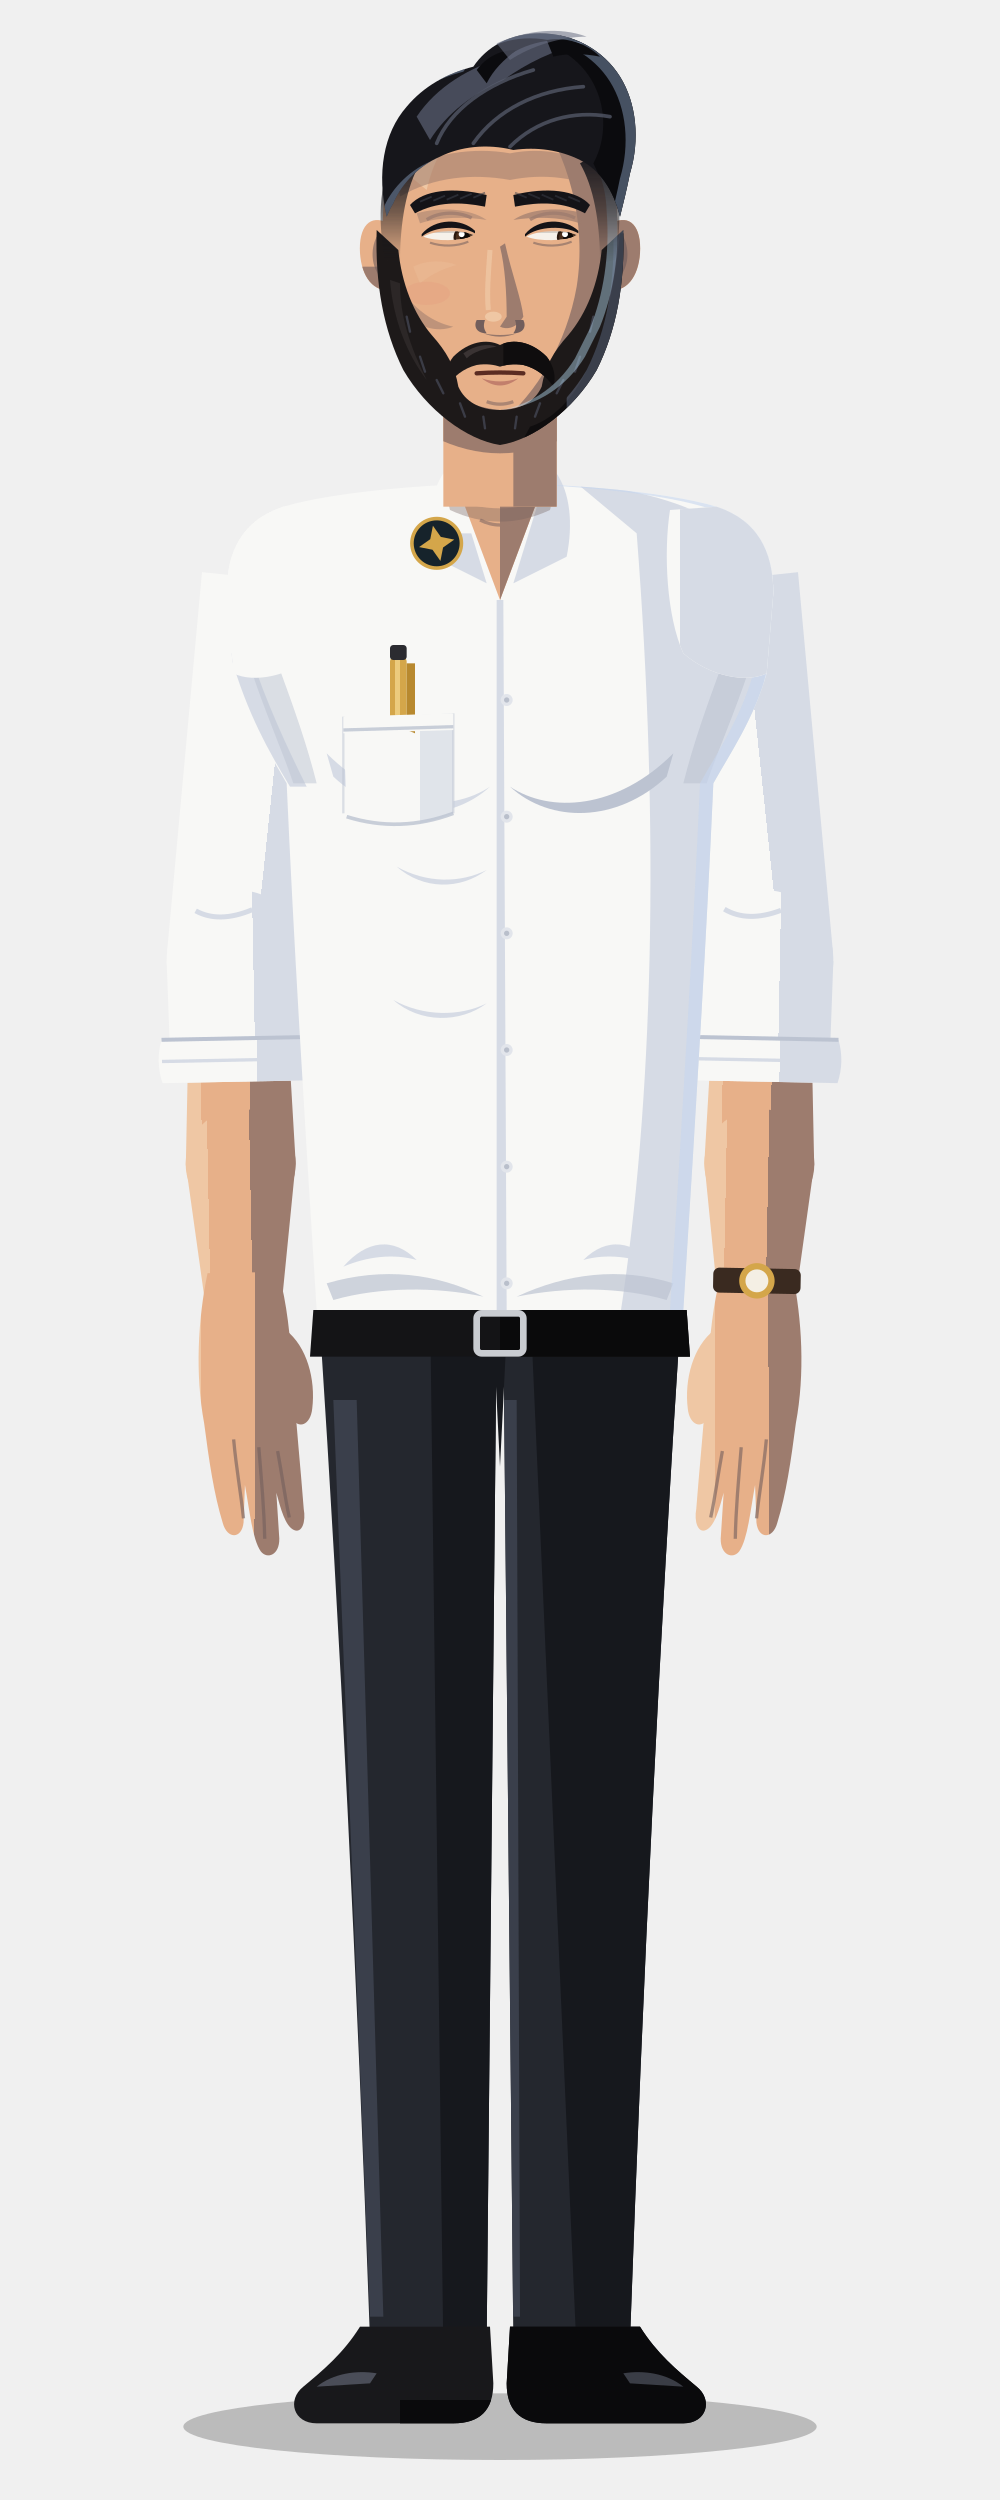
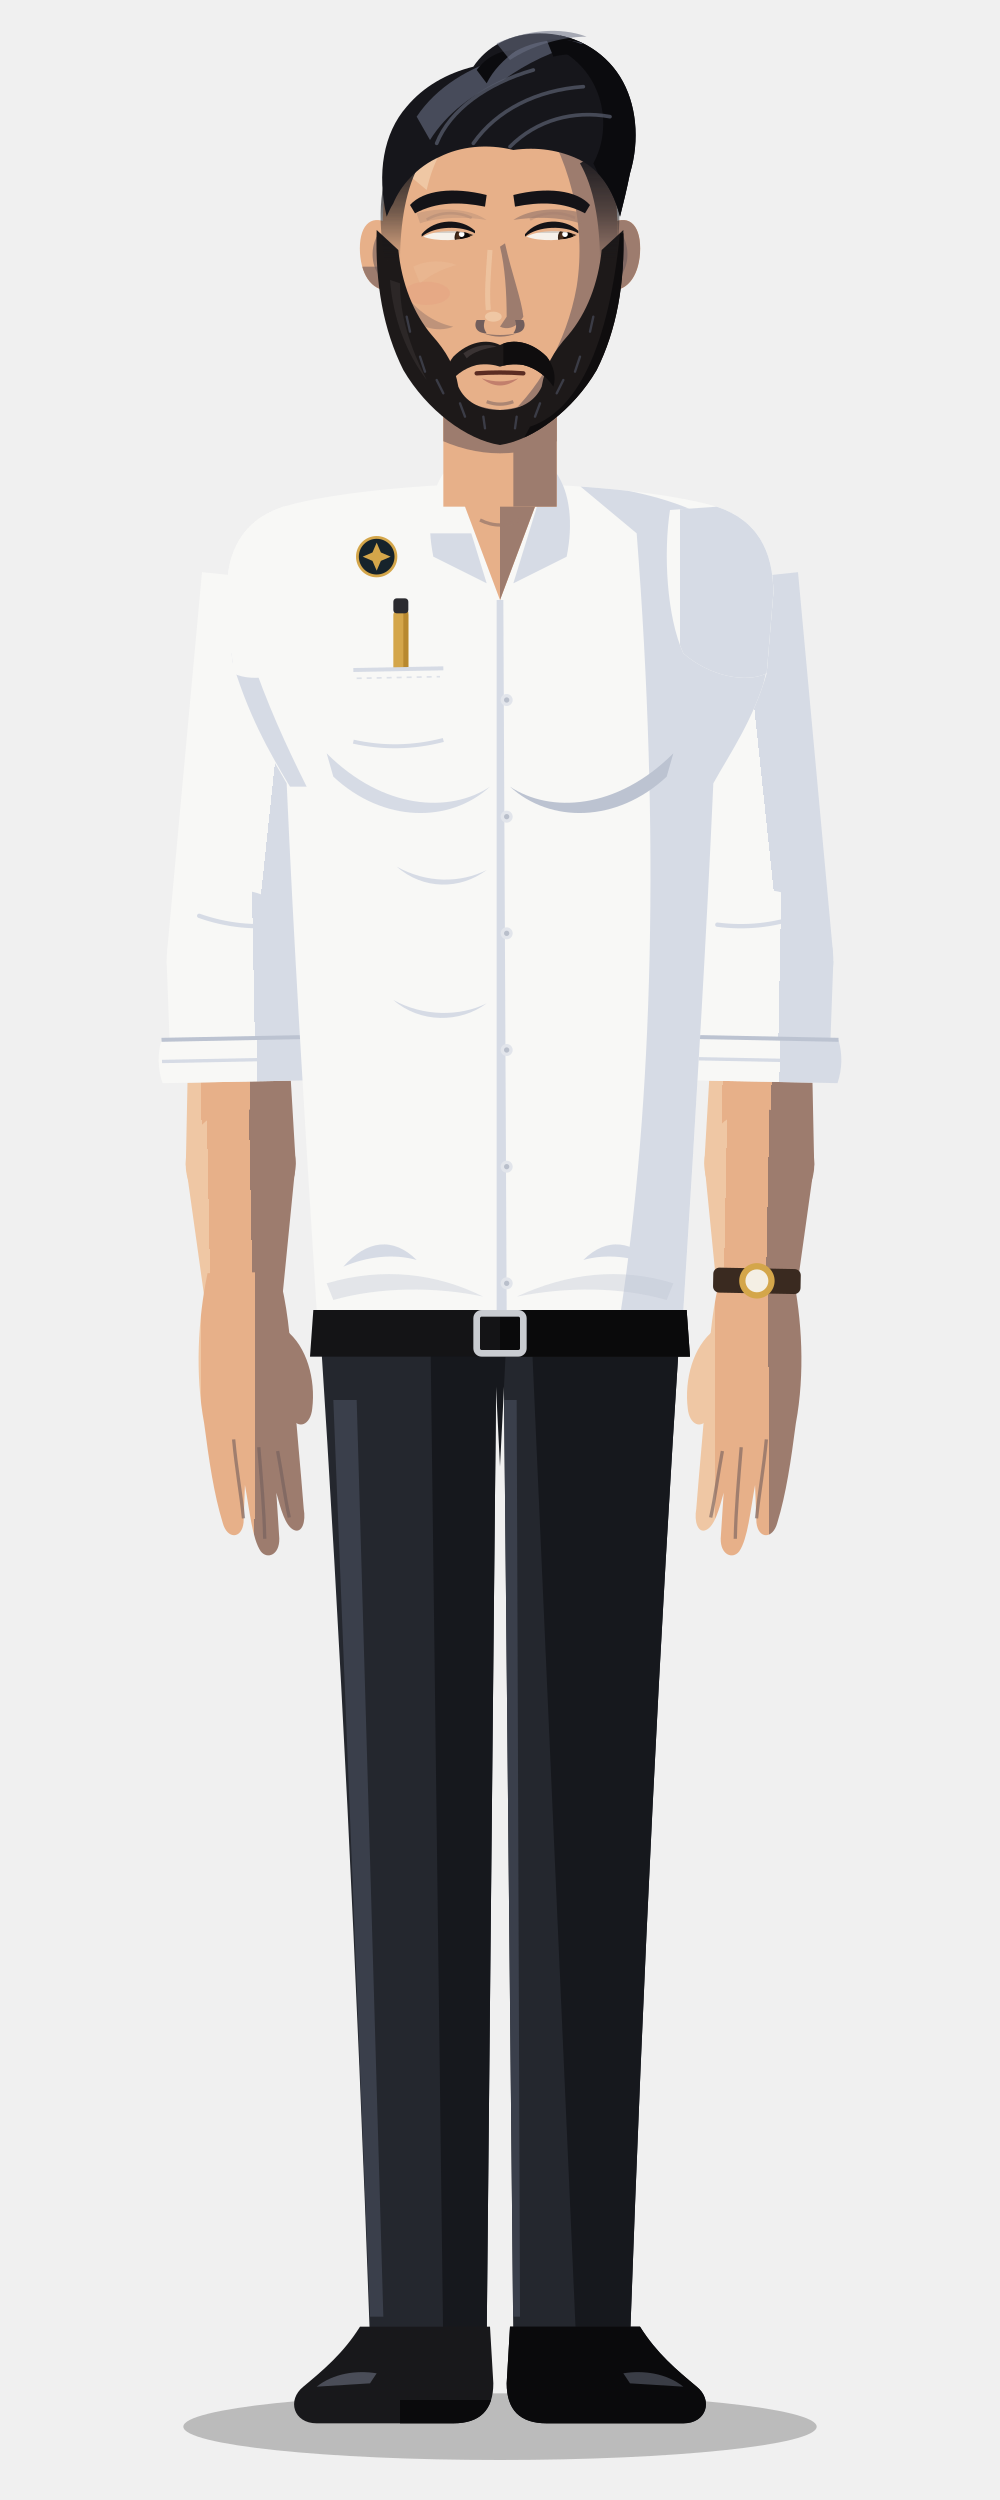
<svg xmlns="http://www.w3.org/2000/svg" viewBox="0 0 600 1500" width="600" height="1500">
  <defs>
    <linearGradient id="fade" x1="0" y1="0" x2="0" y2="1">
      <stop offset="0" stop-color="#16161b" stop-opacity="1" />
      <stop offset="0.55" stop-color="#16161b" stop-opacity="0.55" />
      <stop offset="1" stop-color="#16161b" stop-opacity="0" />
    </linearGradient>
    <clipPath id="c1">
      <path d="M192,796 L298,796 L292,1404 L222,1404 C214,1180 204,980 192,796 Z" />
    </clipPath>
    <clipPath id="c2">
      <path d="M216,1396 L294,1396 L296,1430 C296,1446 288,1454 272,1454 L190,1454 C176,1454 172,1440 182,1432 C194,1422 206,1412 216,1396 Z" />
    </clipPath>
    <clipPath id="c3">
      <path d="M 408,796 L 302,796 L 308,1404 L 378,1404 C 386,1180 396,980 408,796 Z" />
    </clipPath>
    <clipPath id="c4">
      <path d="M 384,1396 L 306,1396 L 304,1430 C 304,1446 312,1454 328,1454 L 410,1454 C 424,1454 428,1440 418,1432 C 406,1422 394,1412 384,1396 Z" />
    </clipPath>
    <linearGradient id="g5" gradientUnits="userSpaceOnUse" x1="112.0" y1="674.3" x2="175.9" y2="673.0">
      <stop offset="0" stop-color="#efc7a4" />
      <stop offset="0.14" stop-color="#efc7a4" />
      <stop offset="0.14" stop-color="#e7b089" />
      <stop offset="0.6" stop-color="#e7b089" />
      <stop offset="0.6" stop-color="#9d7c6e" />
      <stop offset="1" stop-color="#9d7c6e" />
    </linearGradient>
    <linearGradient id="g6" gradientUnits="userSpaceOnUse" x1="117.9" y1="744.7" x2="172.9" y2="743.6">
      <stop offset="0" stop-color="#efc7a4" />
      <stop offset="0.14" stop-color="#efc7a4" />
      <stop offset="0.14" stop-color="#e7b089" />
      <stop offset="0.6" stop-color="#e7b089" />
      <stop offset="0.6" stop-color="#9d7c6e" />
      <stop offset="1" stop-color="#9d7c6e" />
    </linearGradient>
    <linearGradient id="g7" gradientUnits="userSpaceOnUse" x1="110.7" y1="457.4" x2="197.3" y2="466.6">
      <stop offset="0" stop-color="#f8f8f6" />
      <stop offset="0.62" stop-color="#f8f8f6" />
      <stop offset="0.62" stop-color="#d6dbe5" />
      <stop offset="1" stop-color="#d6dbe5" />
    </linearGradient>
    <linearGradient id="g8" gradientUnits="userSpaceOnUse" x1="101.1" y1="606.8" x2="184.1" y2="605.2">
      <stop offset="0" stop-color="#f8f8f6" />
      <stop offset="0.62" stop-color="#f8f8f6" />
      <stop offset="0.62" stop-color="#d6dbe5" />
      <stop offset="1" stop-color="#d6dbe5" />
    </linearGradient>
    <linearGradient id="g9" gradientUnits="userSpaceOnUse" x1="97.2" y1="636.9" x2="189.2" y2="635.1">
      <stop offset="0" stop-color="#f8f8f6" />
      <stop offset="0.62" stop-color="#f8f8f6" />
      <stop offset="0.62" stop-color="#d6dbe5" />
      <stop offset="1" stop-color="#d6dbe5" />
    </linearGradient>
    <linearGradient id="g10" gradientUnits="userSpaceOnUse" x1="-28.0" y1="-0.6" x2="28.0" y2="0.6">
      <stop offset="0" stop-color="#efc7a4" />
      <stop offset="0.14" stop-color="#efc7a4" />
      <stop offset="0.14" stop-color="#e7b089" />
      <stop offset="0.6" stop-color="#e7b089" />
      <stop offset="0.6" stop-color="#9d7c6e" />
      <stop offset="1" stop-color="#9d7c6e" />
    </linearGradient>
    <linearGradient id="g11" gradientUnits="userSpaceOnUse" x1="424.1" y1="673.0" x2="488.0" y2="674.3">
      <stop offset="0" stop-color="#efc7a4" />
      <stop offset="0.14" stop-color="#efc7a4" />
      <stop offset="0.14" stop-color="#e7b089" />
      <stop offset="0.6" stop-color="#e7b089" />
      <stop offset="0.6" stop-color="#9d7c6e" />
      <stop offset="1" stop-color="#9d7c6e" />
    </linearGradient>
    <linearGradient id="g12" gradientUnits="userSpaceOnUse" x1="427.1" y1="743.6" x2="482.1" y2="744.7">
      <stop offset="0" stop-color="#efc7a4" />
      <stop offset="0.14" stop-color="#efc7a4" />
      <stop offset="0.14" stop-color="#e7b089" />
      <stop offset="0.6" stop-color="#e7b089" />
      <stop offset="0.6" stop-color="#9d7c6e" />
      <stop offset="1" stop-color="#9d7c6e" />
    </linearGradient>
    <linearGradient id="g13" gradientUnits="userSpaceOnUse" x1="402.7" y1="466.6" x2="489.3" y2="457.4">
      <stop offset="0" stop-color="#f8f8f6" />
      <stop offset="0.62" stop-color="#f8f8f6" />
      <stop offset="0.62" stop-color="#d6dbe5" />
      <stop offset="1" stop-color="#d6dbe5" />
    </linearGradient>
    <linearGradient id="g14" gradientUnits="userSpaceOnUse" x1="415.9" y1="605.2" x2="498.9" y2="606.8">
      <stop offset="0" stop-color="#f8f8f6" />
      <stop offset="0.62" stop-color="#f8f8f6" />
      <stop offset="0.62" stop-color="#d6dbe5" />
      <stop offset="1" stop-color="#d6dbe5" />
    </linearGradient>
    <linearGradient id="g15" gradientUnits="userSpaceOnUse" x1="410.8" y1="635.1" x2="502.8" y2="636.9">
      <stop offset="0" stop-color="#f8f8f6" />
      <stop offset="0.62" stop-color="#f8f8f6" />
      <stop offset="0.62" stop-color="#d6dbe5" />
      <stop offset="1" stop-color="#d6dbe5" />
    </linearGradient>
    <linearGradient id="g16" gradientUnits="userSpaceOnUse" x1="28.0" y1="0.6" x2="-28.0" y2="-0.6">
      <stop offset="0" stop-color="#efc7a4" />
      <stop offset="0.14" stop-color="#efc7a4" />
      <stop offset="0.14" stop-color="#e7b089" />
      <stop offset="0.6" stop-color="#e7b089" />
      <stop offset="0.6" stop-color="#9d7c6e" />
      <stop offset="1" stop-color="#9d7c6e" />
    </linearGradient>
    <clipPath id="c17">
      <path d="M300,290 C268,290 204,294 170,304 C146,312 136,330 136,356 L140,404 C148,432 162,452 172,470 C176,560 182,660 190,786 L410,786 C418,660 424,560 428,470 C438,452 452,432 460,404 L464,356 C464,330 454,312 430,304 C396,294 332,290 300,290 Z" />
    </clipPath>
    <clipPath id="c18">
      <path d="M276,296 L324,296 L300,360 Z" />
    </clipPath>
    <clipPath id="c19">
      <path d="M266,284 C258,296 256,314 260,334 L292,350 L276,298 Z" />
    </clipPath>
    <clipPath id="c20">
      <path d="M 334,284 C 342,296 344,314 340,334 L 308,350 L 324,298 Z" />
    </clipPath>
    <clipPath id="c21">
-       <path d="M300,290 C268,290 204,294 170,304 C146,312 136,330 136,356 L140,404 C148,432 162,452 172,470 C176,560 182,660 190,786 L410,786 C418,660 424,560 428,470 C438,452 452,432 460,404 L464,356 C464,330 454,312 430,304 C396,294 332,290 300,290 Z" />
+       <path d="M188,786 L412,786 L414,814 L186,814 Z" />
    </clipPath>
    <clipPath id="c22">
-       <path d="M188,786 L412,786 L414,814 L186,814 Z" />
+       <path d="M170,304 C146,312 136,330 136,356 L140,404 C152,410 174,406 190,392 C200,370 202,332 198,306 Z" />
    </clipPath>
    <clipPath id="c23">
-       <path d="M170,304 C146,312 136,330 136,356 L140,404 C152,410 174,406 190,392 C200,370 202,332 198,306 Z" />
+       <path d="M 430,304 C 454,312 464,330 464,356 L 460,404 C 448,410 426,406 410,392 C 400,370 398,332 402,306 Z" />
    </clipPath>
    <clipPath id="c24">
-       <path d="M 430,304 C 454,312 464,330 464,356 L 460,404 C 448,410 426,406 410,392 C 400,370 398,332 402,306 Z" />
+       <path d="M233,134 C222,128 215,136 216,152 C217,166 224,176 236,174 Z" />
    </clipPath>
    <clipPath id="c25">
-       <path d="M233,134 C222,128 215,136 216,152 C217,166 224,176 236,174 Z" />
+       <path d="M 367,134 C 378,128 385,136 384,152 C 383,166 376,176 364,174 Z" />
    </clipPath>
    <clipPath id="c26">
-       <path d="M 367,134 C 378,128 385,136 384,152 C 383,166 376,176 364,174 Z" />
+       <path d="M266,220 L266,304 L334,304 L334,220 Z" />
    </clipPath>
    <clipPath id="c27">
-       <path d="M266,220 L266,304 L334,304 L334,220 Z" />
+       <path d="M300,64 C341,64 369,88 370,126 C372,152 368,176 360,196 L351,214 C340,232 322,244 300,246 C278,244 260,232 249,214 L240,196 C232,176 228,152 230,126 C231,88 259,64 300,64 Z" />
    </clipPath>
    <clipPath id="c28">
-       <path d="M300,64 C341,64 369,88 370,126 C372,152 368,176 360,196 L351,214 C340,232 322,244 300,246 C278,244 260,232 249,214 L240,196 C232,176 228,152 230,126 C231,88 259,64 300,64 Z" />
+       <path d="M254,142 C261,137.8 277,137.8 284,141 C277,144.94 261,144.94 254,142 Z" />
    </clipPath>
    <clipPath id="c29">
-       <path d="M254,142 C261,137.8 277,137.8 284,141 C277,144.94 261,144.94 254,142 Z" />
+       <path d="M316,142 C323,137.8 339,137.8 346,141 C339,144.94 323,144.94 316,142 Z" />
    </clipPath>
    <clipPath id="c30">
-       <path d="M316,142 C323,137.8 339,137.8 346,141 C339,144.94 323,144.94 316,142 Z" />
+       <path d="M226,138 C225,170 230,198 242,222 C256,246 280,264 300,267 C320,264 344,246 358,222 C370,198 375,170 374,138 L361,150 C359,170 352,188 341,201 C332,211 327,220 325,232 C321,241 312,246 300,246 C288,246 279,241 275,232 C273,220 268,211 259,201 C248,188 241,170 239,150 Z" />
    </clipPath>
    <clipPath id="c31">
-       <path d="M226,138 C225,170 230,198 242,222 C256,246 280,264 300,267 C320,264 344,246 358,222 C370,198 375,170 374,138 L361,150 C359,170 352,188 341,201 C332,211 327,220 325,232 C321,241 312,246 300,246 C288,246 279,241 275,232 C273,220 268,211 259,201 C248,188 241,170 239,150 Z" />
+       <path d="M272,214 C281,205 292,203 300,207 C308,203 319,205 328,214 C332,219 334,226 332,232 C328,226 322,221 314,219 C308,218 303,219 300,220 C297,219 292,218 286,219 C278,221 272,226 268,232 C266,226 268,219 272,214 Z" />
    </clipPath>
    <clipPath id="c32">
-       <path d="M272,214 C281,205 292,203 300,207 C308,203 319,205 328,214 C332,219 334,226 332,232 C328,226 322,221 314,219 C308,218 303,219 300,220 C297,219 292,218 286,219 C278,221 272,226 268,232 C266,226 268,219 272,214 Z" />
-     </clipPath>
-     <clipPath id="c33">
-       <path d="M300,64 C341,64 369,88 370,126 C372,152 368,176 360,196 L351,214 C340,232 322,244 300,246 C278,244 260,232 249,214 L240,196 C232,176 228,152 230,126 C231,88 259,64 300,64 Z" />
-     </clipPath>
-     <clipPath id="c34">
-       <path d="M226,138 C225,170 230,198 242,222 C256,246 280,264 300,267 C320,264 344,246 358,222 C370,198 375,170 374,138 L361,150 C359,170 352,188 341,201 C332,211 327,220 325,232 C321,241 312,246 300,246 C288,246 279,241 275,232 C273,220 268,211 259,201 C248,188 241,170 239,150 Z" />
-     </clipPath>
-     <clipPath id="c35">
-       <rect x="340" y="0" width="600" height="1500" />
-     </clipPath>
-     <clipPath id="c36">
-       <path d="M232,130 C226,104 230,80 244,64 C254,52 268,44 284,40 C292,28 306,20 324,20 C344,20 362,30 372,46 C382,62 384,84 378,104 C376,114 374,122 372,130 C368,114 360,102 348,96 C336,90 322,88 308,90 C292,86 276,88 264,94 C250,100 240,112 236,122 C234,125 233,128 232,130 Z" />
-     </clipPath>
-     <clipPath id="c37">
      <path d="M232,130 C226,104 230,80 244,64 C254,52 268,44 284,40 C292,28 306,20 324,20 C344,20 362,30 372,46 C382,62 384,84 378,104 C376,114 374,122 372,130 C368,114 360,102 348,96 C336,90 322,88 308,90 C292,86 276,88 264,94 C250,100 240,112 236,122 C234,125 233,128 232,130 Z" />
    </clipPath>
  </defs>
  <ellipse cx="300" cy="1456" rx="190" ry="20" fill="#000" opacity="0.22" />
  <path d="M192,796 L298,796 L292,1404 L222,1404 C214,1180 204,980 192,796 Z" fill="#24272e" />
  <g clip-path="url(#c1)">
    <path d="M258,780 L304,780 L300,1412 L266,1412 Z" fill="#16181d" />
    <path d="M200,840 L214,840 L230,1390 L222,1390 Z" fill="#3a3f4b" />
  </g>
  <path d="M216,1396 L294,1396 L296,1430 C296,1446 288,1454 272,1454 L190,1454 C176,1454 172,1440 182,1432 C194,1422 206,1412 216,1396 Z" fill="#18181b" />
  <g clip-path="url(#c2)">
    <path d="M240,1440 L300,1440 L300,1460 L240,1460 Z" fill="#0a0a0c" />
    <path d="M190,1432 C200,1424 214,1422 226,1424 L222,1430 Z" fill="#4a4d58" />
  </g>
  <path d="M 408,796 L 302,796 L 308,1404 L 378,1404 C 386,1180 396,980 408,796 Z" fill="#24272e" />
  <g clip-path="url(#c3)">
    <path d="M318,780 L420,780 L420,1412 L346,1412 Z" fill="#16181d" />
    <path d="M 310,840 L 302,840 L 306,1390 L 312,1390 Z" fill="#3a3f4b" />
  </g>
  <path d="M 384,1396 L 306,1396 L 304,1430 C 304,1446 312,1454 328,1454 L 410,1454 C 424,1454 428,1440 418,1432 C 406,1422 394,1412 384,1396 Z" fill="#18181b" />
  <g clip-path="url(#c4)">
    <path d="M300,1380 L440,1380 L440,1460 L300,1460 Z" fill="#0a0a0c" />
    <path d="M 410,1432 C 400,1424 386,1422 374,1424 L 378,1430 Z" fill="#3a3d46" />
  </g>
  <path d="M296,800 L300,880 L304,800 Z" fill="#16181d" />
  <path d="M112.5,649.6 L111.5,699.0 L177.4,697.7 L174.5,648.4 Z" fill="url(#g5)" />
  <circle cx="144.4" cy="698.3" r="33.0" fill="url(#g6)" />
  <path d="M111.5,699.0 L124.3,790.4 L168.3,789.6 L177.4,697.7 Z" fill="url(#g6)" />
  <path d="M121.2,343.3 L100.2,571.6 L183.8,580.4 L210.8,352.7 Z" fill="url(#g7)" />
  <circle cx="142.0" cy="576.0" r="42.0" fill="url(#g8)" />
  <path d="M100.0,576.8 L102.2,636.8 L184.2,635.2 L184.0,575.2 Z" fill="url(#g8)" />
  <path d="M188.9,622.1 Q193.2,635.0 189.5,648.1 L97.5,649.9 Q93.2,637.0 96.9,623.9 Z" fill="url(#g9)" />
  <path d="M188.9,622.1 L96.9,623.9" stroke="#bcc3d1" stroke-width="2.4" />
  <path d="M189.2,635.1 L97.2,636.9" stroke="#d6dbe5" stroke-width="2" />
-   <path d="M117.4,546.5 q14.0,7.7 34.0,-0.7" fill="none" stroke="#d6dbe5" stroke-width="3" />
+   <path d="M169.6,554.8 Q143.9,558.1 119.5,549.5" fill="none" stroke="#d6dbe5" stroke-width="2.6" stroke-linecap="round" />
  <g transform="translate(146.0,776.0) rotate(-1.1)">
    <g transform="scale(1.25,1.25)">
      <path d="M-17,-10 C-22,12 -24,38 -20,62 C-18,80 -16,96 -12,110 C-10,118 -3,118 -2,110 L-1,92 C1,104 2,118 6,124 C9,128 15,126 15,118 L14,96 C16,104 18,112 22,114 C26,116 28,110 27,104 C26,86 24,62 23,40 C22,20 21,6 17,-10 Z" fill="url(#g10)" />
      <path d="M20,18 C30,26 34,42 32,56 C31,64 25,66 22,60 C22,48 20,36 16,28 Z" fill="url(#g10)" />
      <path d="M-6,70 C-5,84 -3,96 -2,108 M6,74 C7,90 8,104 8,118 M15,76 C17,88 18,98 20,108" fill="none" stroke="#725e5c" stroke-width="1.6" opacity="0.6" />
    </g>
  </g>
  <path d="M425.5,648.4 L422.6,697.7 L488.5,699.0 L487.5,649.6 Z" fill="url(#g11)" />
  <circle cx="455.6" cy="698.3" r="33.0" fill="url(#g12)" />
  <path d="M422.6,697.7 L431.7,789.6 L475.7,790.4 L488.5,699.0 Z" fill="url(#g12)" />
  <path d="M389.2,352.7 L416.2,580.4 L499.8,571.6 L478.8,343.3 Z" fill="url(#g13)" />
  <circle cx="458.0" cy="576.0" r="42.0" fill="url(#g14)" />
  <path d="M416.0,575.2 L415.8,635.2 L497.8,636.8 L500.0,576.8 Z" fill="url(#g14)" />
  <path d="M503.1,623.9 Q506.8,637.0 502.5,649.9 L410.5,648.1 Q406.8,635.0 411.1,622.1 Z" fill="url(#g15)" />
  <path d="M503.1,623.9 L411.1,622.1" stroke="#bcc3d1" stroke-width="2.4" />
  <path d="M502.8,636.9 L410.8,635.1" stroke="#d6dbe5" stroke-width="2" />
-   <path d="M434.6,545.5 q14.0,8.3 34.0,0.7" fill="none" stroke="#d6dbe5" stroke-width="3" />
+   <path d="M480.5,549.5 Q456.1,558.1 430.4,554.8" fill="none" stroke="#d6dbe5" stroke-width="2.6" stroke-linecap="round" />
  <g transform="translate(454.0,776.0) rotate(1.1)">
    <g transform="scale(-1.25,1.25)">
      <path d="M-17,-10 C-22,12 -24,38 -20,62 C-18,80 -16,96 -12,110 C-10,118 -3,118 -2,110 L-1,92 C1,104 2,118 6,124 C9,128 15,126 15,118 L14,96 C16,104 18,112 22,114 C26,116 28,110 27,104 C26,86 24,62 23,40 C22,20 21,6 17,-10 Z" fill="url(#g16)" />
      <path d="M20,18 C30,26 34,42 32,56 C31,64 25,66 22,60 C22,48 20,36 16,28 Z" fill="url(#g16)" />
      <path d="M-6,70 C-5,84 -3,96 -2,108 M6,74 C7,90 8,104 8,118 M15,76 C17,88 18,98 20,108" fill="none" stroke="#725e5c" stroke-width="1.6" opacity="0.6" />
      <rect x="-21" y="-12" width="42" height="12" rx="3" fill="#3a2a20" />
      <circle cx="0" cy="-6" r="8.5" fill="#d4a64a" />
      <circle cx="0" cy="-6" r="5.5" fill="#f4efe4" />
    </g>
  </g>
  <path d="M300,290 C268,290 204,294 170,304 C146,312 136,330 136,356 L140,404 C148,432 162,452 172,470 C176,560 182,660 190,786 L410,786 C418,660 424,560 428,470 C438,452 452,432 460,404 L464,356 C464,330 454,312 430,304 C396,294 332,290 300,290 Z" fill="#f8f8f6" />
  <g clip-path="url(#c17)">
    <path d="M346,290 C406,296 466,316 464,374 C460,422 444,450 430,474 L414,790 L372,790 C392,660 396,500 382,320 Z" fill="#d6dbe5" />
    <path d="M138,392 C148,428 162,452 174,472 L184,472 C172,448 160,422 150,392 Z" fill="#d6dbe5" />
  </g>
  <path d="M196,452 C230,486 270,488 294,472 C270,494 230,494 200,466 Z" fill="#d6dbe5" />
  <path d="M404,452 C370,486 330,488 306,472 C330,494 370,494 400,466 Z" fill="#bcc3d1" />
  <path d="M236,600 C254,610 276,610 292,602 C276,614 252,614 236,600 Z" fill="#d6dbe5" />
  <path d="M206,760 C220,744 236,742 250,756 C236,752 220,754 206,760 Z" fill="#d6dbe5" />
  <path d="M350,756 C364,742 380,744 394,760 C380,754 364,752 350,756 Z" fill="#d6dbe5" />
  <path d="M238,520 C256,530 276,530 292,522 C276,534 254,534 238,520 Z" fill="#d6dbe5" />
  <path d="M276,296 L324,296 L300,360 Z" fill="#e7b089" />
  <g clip-path="url(#c18)">
    <path d="M300,290 L330,290 L300,364 Z" fill="#9d7c6e" />
  </g>
  <path d="M288,312 Q300,318 312,312" fill="none" stroke="#9d7c6e" stroke-width="2" opacity="0.8" />
  <path d="M266,284 C258,296 256,314 260,334 L292,350 L276,298 Z" fill="#f8f8f6" />
  <g clip-path="url(#c19)">
    <path d="M256,320 L292,320 L292,352 L256,352 Z" fill="#d6dbe5" />
  </g>
  <path d="M 334,284 C 342,296 344,314 340,334 L 308,350 L 324,298 Z" fill="#f8f8f6" />
  <g clip-path="url(#c20)">
    <path d="M 334,284 C 342,296 344,314 340,334 L 308,350 L 324,298 Z" fill="#d6dbe5" />
  </g>
  <path d="M268,286 Q300,280 332,286 L326,292 Q300,288 274,292 Z" fill="#d6dbe5" />
  <path d="M298,360 L302,360 L304,786 L298,786 Z" fill="#d6dbe5" />
  <circle cx="304" cy="420" r="3.6" fill="#e2e5eb" />
  <circle cx="304" cy="420" r="1.6" fill="#b9bfcb" />
  <circle cx="304" cy="490" r="3.6" fill="#e2e5eb" />
  <circle cx="304" cy="490" r="1.6" fill="#b9bfcb" />
  <circle cx="304" cy="560" r="3.6" fill="#e2e5eb" />
  <circle cx="304" cy="560" r="1.6" fill="#b9bfcb" />
  <circle cx="304" cy="630" r="3.6" fill="#e2e5eb" />
  <circle cx="304" cy="630" r="1.6" fill="#b9bfcb" />
  <circle cx="304" cy="700" r="3.6" fill="#e2e5eb" />
  <circle cx="304" cy="700" r="1.6" fill="#b9bfcb" />
  <circle cx="304" cy="770" r="3.6" fill="#e2e5eb" />
  <circle cx="304" cy="770" r="1.6" fill="#b9bfcb" />
-   <path d="M150,400 C160,430 170,452 176,470 L190,470 C184,446 176,424 168,402 Z" fill="#bcc3d1" opacity="0.5" />
-   <path d="M 450,400 C 440,430 430,452 424,470 L 410,470 C 416,446 424,424 432,402 Z" fill="#bcc3d1" opacity="0.6" />
-   <path d="M196,770 C230,760 262,764 290,778 C262,772 228,772 200,780 Z" fill="#bcc3d1" opacity="0.7" />
-   <path d="M310,778 C340,764 372,760 404,770 L400,780 C372,772 340,772 310,778 Z" fill="#bcc3d1" opacity="0.7" />
-   <path d="M268,298 Q300,312 332,298 L330,306 Q300,320 270,306 Z" fill="#725e5c" opacity="0.35" />
+   <path d="M196,770 C230,760 262,764 290,778 C262,772 228,772 200,780 Z" fill="#bcc3d1" opacity="0.35" />
+   <path d="M310,778 C340,764 372,760 404,770 L400,780 C372,772 340,772 310,778 Z" fill="#bcc3d1" opacity="0.35" />
+   <path d="M188,786 L412,786 L414,814 L186,814 Z" fill="#141416" />
  <g clip-path="url(#c21)">
-     <path d="M-10,-10 L610,-10 L610,1510 L-10,1510 Z M 292,290 C 260,290 196,294 162,304 C 138,312 128,330 128,356 L 132,404 C 140,432 154,452 164,470 C 168,560 174,660 182,786 L 402,786 C 410,660 416,560 420,470 C 430,452 444,432 452,404 L 456,356 C 456,330 446,312 422,304 C 388,294 324,290 292,290 Z" fill-rule="evenodd" fill="#c6d6ee" opacity="0.6" />
-   </g>
-   <path d="M188,786 L412,786 L414,814 L186,814 Z" fill="#141416" />
-   <g clip-path="url(#c22)">
    <path d="M300,780 L420,780 L420,820 L300,820 Z" fill="#0a0a0b" />
  </g>
  <rect x="286" y="788" width="28" height="24" rx="3" fill="none" stroke="#c9ccd1" stroke-width="4" />
  <path d="M170,304 C146,312 136,330 136,356 L140,404 C152,410 174,406 190,392 C200,370 202,332 198,306 Z" fill="#f8f8f6" />
  <path d="M 430,304 C 454,312 464,330 464,356 L 460,404 C 448,410 426,406 410,392 C 400,370 398,332 402,306 Z" fill="#f8f8f6" />
-   <g clip-path="url(#c24)">
+   <g clip-path="url(#c23)">
    <path d="M408,290 L470,290 L470,420 L408,420 Z" fill="#d6dbe5" />
  </g>
-   <path d="M206,430 L272,428 L272,488 Q240,498 208,490 Z" fill="#f8f8f6" />
-   <path d="M252,429 L272,428 L272,488 Q262,492 252,494 Z" fill="#d6dbe5" opacity="0.7" />
-   <path d="M208,490 Q240,500 272,488" fill="none" stroke="#bcc3d1" stroke-width="2.2" opacity="0.8" />
-   <path d="M206,430 L206,488 M272,428 L272,488" stroke="#bcc3d1" stroke-width="1.4" opacity="0.5" />
-   <rect x="234" y="394" width="10" height="44" rx="3" fill="#d4a64a" />
-   <rect x="237" y="394" width="3" height="44" fill="#f2d48a" opacity="0.8" />
-   <rect x="234" y="387" width="10" height="9" rx="2" fill="#2b2b30" />
-   <path d="M244,398 L249,398 L249,440 L244,438 Z" fill="#b8892f" />
-   <path d="M206,430 L272,428 L272,438 L206,440 Z" fill="#f8f8f6" />
-   <path d="M206,438 L272,436" stroke="#bcc3d1" stroke-width="2" opacity="0.8" />
-   <g transform="translate(262,326) rotate(-12) scale(1.35)">
+   <rect x="236" y="366" width="9" height="44" rx="3" fill="#d4a64a" />
+   <rect x="242" y="366" width="3" height="44" rx="1.5" fill="#b8892f" />
+   <rect x="236" y="359" width="9" height="9" rx="2" fill="#2b2b30" />
+   <path d="M212,402 L266,401 L266,444 Q239,450 212,445 Z" fill="#f8f8f6" />
+   <path d="M212,445 Q239,451 266,444" fill="none" stroke="#d6dbe5" stroke-width="2.4" />
+   <path d="M212,402 L266,401" stroke="#d6dbe5" stroke-width="2.4" />
+   <path d="M214,407 L264,406" stroke="#d6dbe5" stroke-width="1" stroke-dasharray="3 3" opacity="0.8" />
+   <g transform="translate(226,334) scale(1.05)">
    <circle r="11" fill="#16232b" />
    <path d="M0,-8 L2.4,-2.4 L8,0 L2.4,2.4 L0,8 L-2.4,2.4 L-8,0 L-2.4,-2.4 Z" fill="#d4a64a" />
    <circle r="11" fill="none" stroke="#d4a64a" stroke-width="1.6" />
  </g>
  <path d="M233,134 C222,128 215,136 216,152 C217,166 224,176 236,174 Z" fill="#e7b089" />
+   <g clip-path="url(#c24)">
+     <path d="M200,160 L240,160 L240,190 L200,190 Z" fill="#9d7c6e" />
+   </g>
+   <path d="M 367,134 C 378,128 385,136 384,152 C 383,166 376,176 364,174 Z" fill="#e7b089" />
  <g clip-path="url(#c25)">
-     <path d="M200,160 L240,160 L240,190 L200,190 Z" fill="#9d7c6e" />
-   </g>
-   <path d="M 367,134 C 378,128 385,136 384,152 C 383,166 376,176 364,174 Z" fill="#e7b089" />
-   <g clip-path="url(#c26)">
    <path d="M360,120 L400,120 L400,190 L360,190 Z" fill="#9d7c6e" />
  </g>
  <path d="M226,142 C222,150 223,160 228,166 L230,164 C227,158 226,150 229,144 Z" fill="#725e5c" opacity="0.6" />
  <path d="M 374,142 C 378,150 377,160 372,166 L 370,164 C 373,158 374,150 371,144 Z" fill="#725e5c" opacity="0.7" />
  <path d="M266,220 L266,304 L334,304 L334,220 Z" fill="#e7b089" />
-   <g clip-path="url(#c27)">
+   <g clip-path="url(#c26)">
    <path d="M308,210 L340,210 L340,310 L308,310 Z" fill="#9d7c6e" />
    <path d="M260,210 L340,210 L340,262 Q300,282 260,262 Z" fill="#9d7c6e" />
  </g>
  <path d="M300,64 C341,64 369,88 370,126 C372,152 368,176 360,196 L351,214 C340,232 322,244 300,246 C278,244 260,232 249,214 L240,196 C232,176 228,152 230,126 C231,88 259,64 300,64 Z" fill="#e7b089" />
-   <g clip-path="url(#c28)">
+   <g clip-path="url(#c27)">
    <path d="M318,60 C352,70 376,96 376,130 C378,170 368,204 350,228 C336,244 318,252 300,254 C322,236 340,206 346,172 C352,134 342,94 318,60 Z" fill="#9d7c6e" />
    <path d="M244,104 C250,86 264,74 282,70 C268,82 260,96 256,114 Z" fill="#efc7a4" />
  </g>
  <path d="M248,160 C256,156 266,156 274,159 C266,161 258,165 252,170 Z" fill="#efc7a4" opacity="0.25" />
  <path d="M244,178 C252,188 262,194 272,196 C262,200 250,196 244,188 Z" fill="#9d7c6e" opacity="0.55" />
  <ellipse cx="256" cy="176" rx="14" ry="7" fill="#e07e70" opacity="0.14" />
  <path d="M246,123 C254,114 272,112 292,117 L291,124 C276,121 262,121 249,128 Z" fill="#141317" />
  <path d="M 354,123 C 346,114 328,112 308,117 L 309,124 C 324,121 338,121 351,128 Z" fill="#141317" />
-   <path d="M252,121.0 l7,-3" stroke="#3a3d48" stroke-width="1.1" opacity="0.6" />
-   <path d="M348,121.0 l-7,-3" stroke="#3a3d48" stroke-width="1.1" opacity="0.5" />
-   <path d="M260,120.4 l7,-3" stroke="#3a3d48" stroke-width="1.1" opacity="0.6" />
-   <path d="M340,120.4 l-7,-3" stroke="#3a3d48" stroke-width="1.1" opacity="0.5" />
-   <path d="M268,119.8 l7,-3" stroke="#3a3d48" stroke-width="1.1" opacity="0.6" />
-   <path d="M332,119.8 l-7,-3" stroke="#3a3d48" stroke-width="1.1" opacity="0.5" />
-   <path d="M276,119.2 l7,-3" stroke="#3a3d48" stroke-width="1.1" opacity="0.6" />
-   <path d="M324,119.2 l-7,-3" stroke="#3a3d48" stroke-width="1.1" opacity="0.5" />
-   <path d="M284,118.6 l7,-3" stroke="#3a3d48" stroke-width="1.1" opacity="0.6" />
-   <path d="M316,118.6 l-7,-3" stroke="#3a3d48" stroke-width="1.1" opacity="0.5" />
-   <path d="M250,128 C264,124 282,125 292,132 C280,130 264,130 252,134 Z" fill="#9d7c6e" opacity="0.5" />
+   <path d="M250,128 C264,124 282,125 292,132 C280,130 264,130 252,134 Z" fill="#9d7c6e" opacity="0.3" />
  <path d="M 350,128 C 336,124 318,125 308,132 C 320,130 336,130 348,134 Z" fill="#9d7c6e" opacity="0.7" />
  <path d="M254,142 C261,137.8 277,137.8 284,141 C277,144.94 261,144.94 254,142 Z" fill="#f6f1ea" />
+   <g clip-path="url(#c28)">
+     <circle cx="279" cy="142.5" r="6.2" fill="#4a2e1c" />
+     <circle cx="279" cy="142.5" r="5.8" fill="none" stroke="#24150b" stroke-width="0.9" opacity="0.6" />
+     <circle cx="279" cy="142.5" r="3" fill="#0e0907" />
+     <circle cx="277" cy="140.5" r="1.7" fill="#fff" />
+     <rect x="249" y="120" width="40" height="19.8" fill="#000" opacity="0.14" />
+   </g>
+   <path d="M253,142 C261,135.3 277,135.3 285,140 L285,138.5 C277,130.8 261,130.8 253,140.5 Z" fill="#141317" />
+   <path d="M256,131.8 C264,126.8 275,126.8 283,130.8" fill="none" stroke="#9d7c6e" stroke-width="1.6" opacity="0.35" />
+   <path d="M316,142 C323,137.8 339,137.8 346,141 C339,144.94 323,144.94 316,142 Z" fill="#f6f1ea" />
  <g clip-path="url(#c29)">
-     <circle cx="279" cy="142.5" r="6.2" fill="#4a2e1c" />
-     <circle cx="279" cy="142.5" r="3" fill="#0e0907" />
-     <circle cx="279" cy="142.5" r="6.2" fill="none" stroke="#2a180e" stroke-width="1.4" />
-     <circle cx="280.5" cy="144" r="3.4" fill="#6b4329" opacity="0.55" />
-     <circle cx="279" cy="142.5" r="3" fill="#0e0907" />
-     <circle cx="277" cy="140.5" r="1.8" fill="#fff" />
-     <circle cx="281.2" cy="144.2" r="0.9" fill="#fff" opacity="0.8" />
-     <rect x="249" y="120" width="40" height="19.8" fill="#000" opacity="0.14" />
-   </g>
-   <path d="M253,142 C261,135.3 277,135.3 285,140 L285,138.5 C277,130.8 261,130.8 253,140.5 Z" fill="#141317" />
-   <path d="M258,145.6 C265,148.0 274,148.0 281,145.0" fill="none" stroke="#725e5c" stroke-width="1.3" opacity="0.55" />
-   <path d="M256,131.8 C264,126.8 275,126.8 283,130.8" fill="none" stroke="#9d7c6e" stroke-width="2" opacity="0.8" />
-   <path d="M316,142 C323,137.8 339,137.8 346,141 C339,144.94 323,144.94 316,142 Z" fill="#f6f1ea" />
-   <g clip-path="url(#c30)">
    <circle cx="341" cy="142.5" r="6.2" fill="#4a2e1c" />
+     <circle cx="341" cy="142.5" r="5.8" fill="none" stroke="#24150b" stroke-width="0.9" opacity="0.6" />
    <circle cx="341" cy="142.5" r="3" fill="#0e0907" />
-     <circle cx="341" cy="142.5" r="6.2" fill="none" stroke="#2a180e" stroke-width="1.4" />
-     <circle cx="342.5" cy="144" r="3.4" fill="#6b4329" opacity="0.55" />
-     <circle cx="341" cy="142.5" r="3" fill="#0e0907" />
-     <circle cx="339" cy="140.5" r="1.8" fill="#fff" />
-     <circle cx="343.2" cy="144.2" r="0.9" fill="#fff" opacity="0.8" />
+     <circle cx="339" cy="140.5" r="1.7" fill="#fff" />
    <rect x="311" y="120" width="40" height="19.8" fill="#000" opacity="0.14" />
  </g>
  <path d="M315,142 C323,135.3 339,135.3 347,140 L347,138.5 C339,130.8 323,130.8 315,140.5 Z" fill="#141317" />
-   <path d="M320,145.6 C327,148.0 336,148.0 343,145.0" fill="none" stroke="#725e5c" stroke-width="1.3" opacity="0.55" />
-   <path d="M318,131.8 C326,126.8 337,126.8 345,130.8" fill="none" stroke="#9d7c6e" stroke-width="2" opacity="0.8" />
+   <path d="M318,131.8 C326,126.8 337,126.8 345,130.8" fill="none" stroke="#9d7c6e" stroke-width="1.6" opacity="0.35" />
  <path d="M303,146 C307,164 313,180 314,190 C310,197 304,198 300,196 L304,190 C304,176 303,160 300,148 Z" fill="#9d7c6e" />
  <path d="M286,192 C284,196 286,200 292,200 C290,197 290,195 291,192 Z" fill="#725e5c" />
  <path d="M314,192 C316,196 314,200 308,200 C310,197 310,195 309,192 Z" fill="#725e5c" />
  <path d="M290,200 Q300,204 310,200 Q300,202 290,200 Z" fill="#725e5c" opacity="0.7" />
  <ellipse cx="296" cy="190" rx="5" ry="3" fill="#efc7a4" />
  <path d="M294,150 C293,164 292,176 293,186" fill="none" stroke="#efc7a4" stroke-width="3" opacity="0.8" />
  <path d="M226,138 C225,170 230,198 242,222 C256,246 280,264 300,267 C320,264 344,246 358,222 C370,198 375,170 374,138 L361,150 C359,170 352,188 341,201 C332,211 327,220 325,232 C321,241 312,246 300,246 C288,246 279,241 275,232 C273,220 268,211 259,201 C248,188 241,170 239,150 Z" fill="#1d1919" />
-   <g clip-path="url(#c31)">
+   <g clip-path="url(#c30)">
    <path d="M318,256 C342,248 364,218 372,140 L390,140 L390,290 L300,290 Z" fill="#0f0d0e" />
    <path d="M234,168 C236,192 244,212 256,228 C246,208 240,190 240,170 Z" fill="#2c2727" />
  </g>
  <path d="M252,214 l3,9" fill="none" stroke="#474b5a" stroke-width="1.4" stroke-linecap="round" stroke-linejoin="round" opacity="0.7" />
  <path d="M262,228 l4,8" fill="none" stroke="#474b5a" stroke-width="1.4" stroke-linecap="round" stroke-linejoin="round" opacity="0.7" />
  <path d="M276,242 l3,8" fill="none" stroke="#474b5a" stroke-width="1.4" stroke-linecap="round" stroke-linejoin="round" opacity="0.7" />
  <path d="M290,250 l1,7" fill="none" stroke="#474b5a" stroke-width="1.4" stroke-linecap="round" stroke-linejoin="round" opacity="0.7" />
  <path d="M244,190 l2,9" fill="none" stroke="#474b5a" stroke-width="1.4" stroke-linecap="round" stroke-linejoin="round" opacity="0.7" />
  <path d="M310,250 l-1,7" fill="none" stroke="#474b5a" stroke-width="1.4" stroke-linecap="round" stroke-linejoin="round" opacity="0.7" />
  <path d="M324,242 l-3,8" fill="none" stroke="#474b5a" stroke-width="1.4" stroke-linecap="round" stroke-linejoin="round" opacity="0.7" />
  <path d="M338,228 l-4,8" fill="none" stroke="#474b5a" stroke-width="1.4" stroke-linecap="round" stroke-linejoin="round" opacity="0.7" />
  <path d="M348,214 l-3,9" fill="none" stroke="#474b5a" stroke-width="1.4" stroke-linecap="round" stroke-linejoin="round" opacity="0.7" />
  <path d="M356,190 l-2,9" fill="none" stroke="#474b5a" stroke-width="1.4" stroke-linecap="round" stroke-linejoin="round" opacity="0.7" />
  <path d="M272,214 C281,205 292,203 300,207 C308,203 319,205 328,214 C332,219 334,226 332,232 C328,226 322,221 314,219 C308,218 303,219 300,220 C297,219 292,218 286,219 C278,221 272,226 268,232 C266,226 268,219 272,214 Z" fill="#1d1919" />
-   <g clip-path="url(#c32)">
+   <g clip-path="url(#c31)">
    <path d="M302,200 L340,200 L340,236 L302,236 Z" fill="#0f0d0e" />
    <path d="M278,212 C285,207 293,206 298,208 C291,209 284,211 280,215 Z" fill="#3a3333" />
  </g>
  <path d="M286,224 Q300,223 314,224" fill="none" stroke="#5a2c22" stroke-width="2.6" stroke-linecap="round" />
  <path d="M289,227 Q300,235.6 311,227 Q300,230.7 289,227 Z" fill="#c27f6c" />
  <path d="M292,241 Q300,244 308,241" fill="none" stroke="#9d7c6e" stroke-width="2" opacity="0.8" />
-   <path d="M238,104 C258,92 284,88 306,92 C326,88 346,92 364,104 L366,116 C346,106 326,104 306,108 C284,104 260,106 240,118 Z" fill="#9d7c6e" opacity="0.55" />
-   <g clip-path="url(#c33)">
-     <path d="M-10,-10 L610,-10 L610,1510 L-10,1510 Z M 294,65 C 335,65 363,89 364,127 C 366,153 362,177 354,197 L 345,215 C 334,233 316,245 294,247 C 272,245 254,233 243,215 L 234,197 C 226,177 222,153 224,127 C 225,89 253,65 294,65 Z" fill-rule="evenodd" fill="#bfe6ff" opacity="0.42" />
-   </g>
-   <g clip-path="url(#c34)">
-     <g clip-path="url(#c35)">
-       <path d="M-10,-10 L610,-10 L610,1510 L-10,1510 Z M 220,138 C 219,170 224,198 236,222 C 250,246 274,264 294,267 C 314,264 338,246 352,222 C 364,198 369,170 368,138 L 355,150 C 353,170 346,188 335,201 C 326,211 321,220 319,232 C 315,241 306,246 294,246 C 282,246 273,241 269,232 C 267,220 262,211 253,201 C 242,188 235,170 233,150 Z" fill-rule="evenodd" fill="#7a8aa8" opacity="0.4" />
-     </g>
-   </g>
  <path d="M231,156 C226,130 228,106 238,90 L252,98 C244,112 240,132 240,158 Z" fill="url(#fade)" />
  <path d="M 369,156 C 374,130 372,106 362,90 L 348,98 C 356,112 360,132 360,158 Z" fill="url(#fade)" />
  <path d="M232,130 C226,104 230,80 244,64 C254,52 268,44 284,40 C292,28 306,20 324,20 C344,20 362,30 372,46 C382,62 384,84 378,104 C376,114 374,122 372,130 C368,114 360,102 348,96 C336,90 322,88 308,90 C292,86 276,88 264,94 C250,100 240,112 236,122 C234,125 233,128 232,130 Z" fill="#16161b" />
-   <g clip-path="url(#c36)">
+   <g clip-path="url(#c32)">
    <path d="M336,18 C368,24 388,52 384,84 C382,104 376,118 372,132 L356,98 C368,76 362,44 336,30 Z" fill="#0b0b0e" />
    <path d="M250,70 C262,52 282,40 304,34 C318,24 336,22 350,26 C332,30 316,38 302,48 C284,56 268,68 258,84 Z" fill="#474b5a" />
-   </g>
-   <g clip-path="url(#c37)">
-     <path d="M-10,-10 L610,-10 L610,1510 L-10,1510 Z M 226,133 C 220,107 224,83 238,67 C 248,55 262,47 278,43 C 286,31 300,23 318,23 C 338,23 356,33 366,49 C 376,65 378,87 372,107 C 370,117 368,125 366,133 C 362,117 354,105 342,99 C 330,93 316,91 302,93 C 286,89 270,91 258,97 C 244,103 234,115 230,125 C 228,128 227,131 226,133 Z" fill-rule="evenodd" fill="#8fa6c8" opacity="0.45" />
  </g>
  <path d="M262,86 C270,66 292,50 320,42" fill="none" stroke="#5a5f70" stroke-width="2.2" stroke-linecap="round" stroke-linejoin="round" opacity="0.7" />
  <path d="M284,86 C298,66 322,54 350,52" fill="none" stroke="#5a5f70" stroke-width="2.2" stroke-linecap="round" stroke-linejoin="round" opacity="0.7" />
  <path d="M306,88 C322,72 344,66 366,70" fill="none" stroke="#5a5f70" stroke-width="2.2" stroke-linecap="round" stroke-linejoin="round" opacity="0.7" />
  <path d="M286,42 C292,34 300,30 310,30 C302,36 296,42 292,50 Z" fill="#0b0b0e" />
  <path d="M328,24 C340,22 352,26 360,34 C350,32 340,32 332,34 Z" fill="#0b0b0e" />
  <path d="M298,26 C316,18 336,16 352,22 C336,22 318,28 306,36 Z" fill="#6a7083" opacity="0.55" />
</svg>
